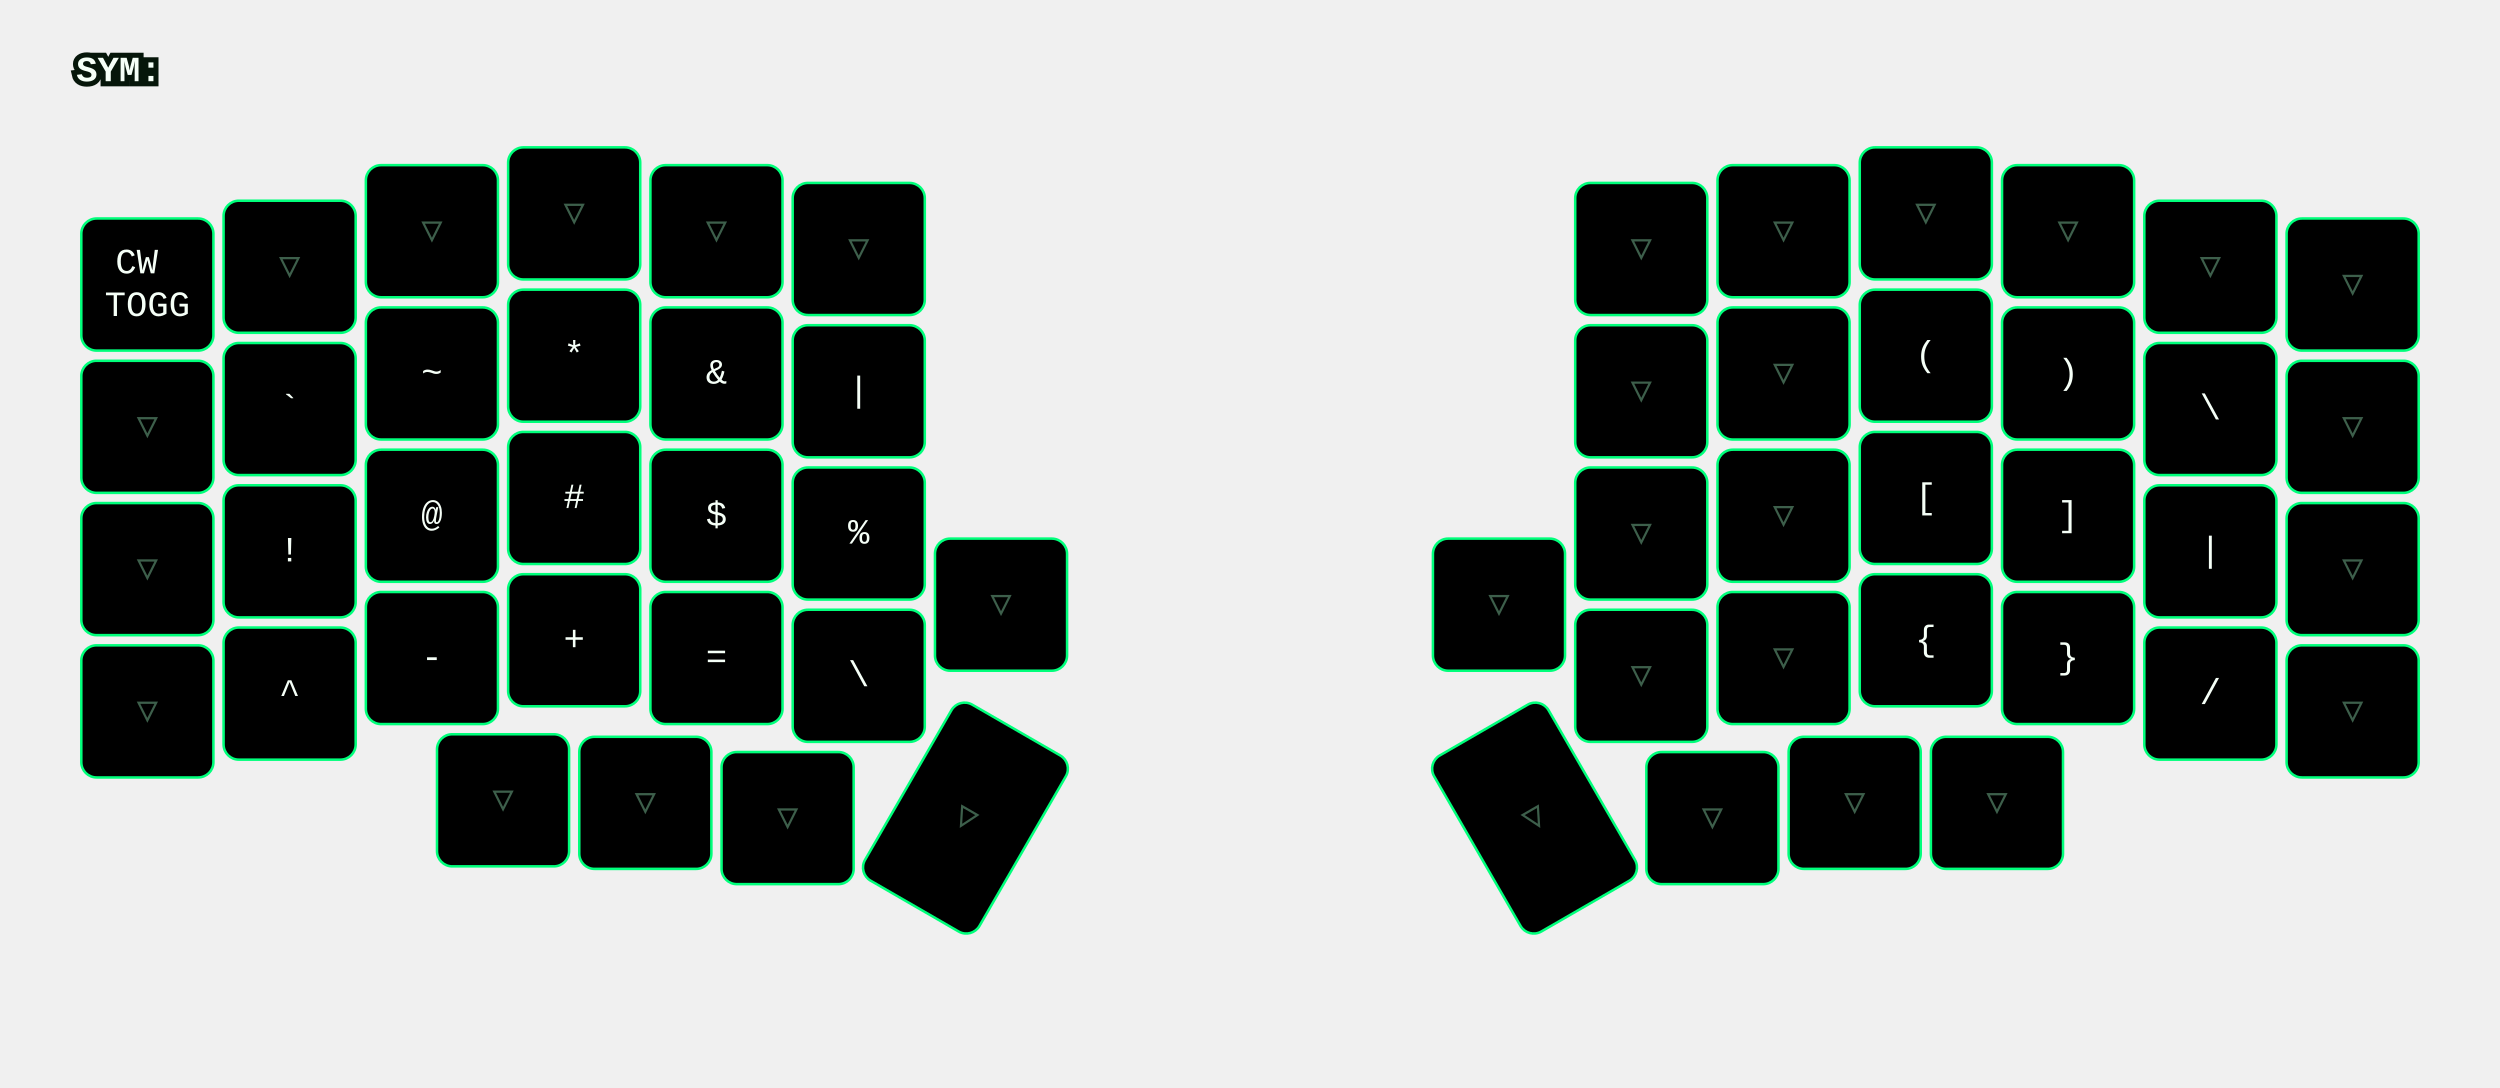
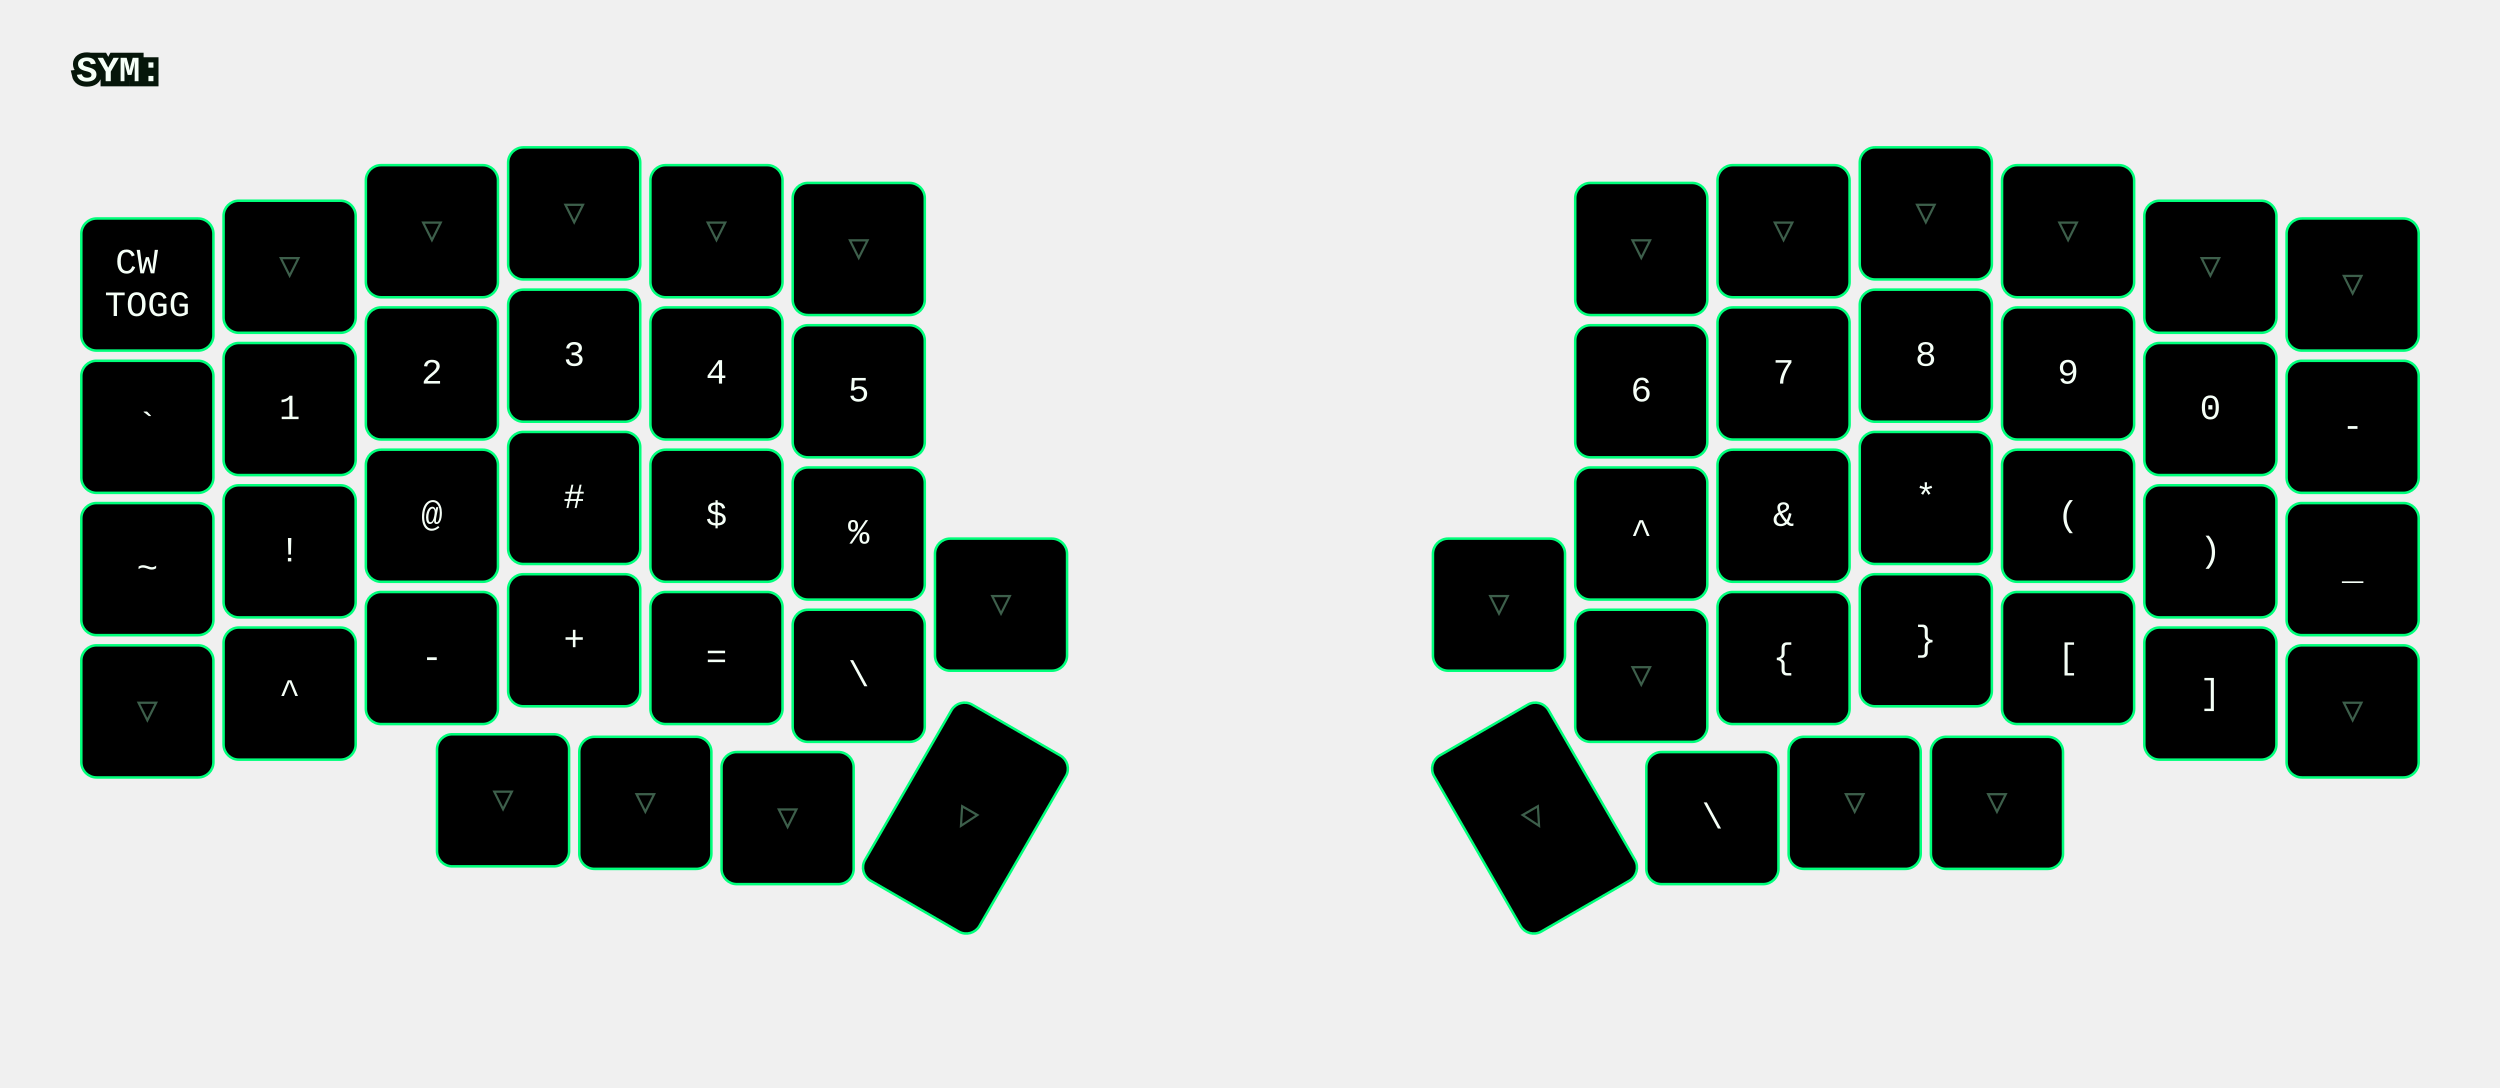
<svg xmlns="http://www.w3.org/2000/svg" width="984" height="428" viewBox="0 0 984 428" class="keymap">
  <style>/* inherit to force styles through use tags */
svg path {
    fill: inherit;
}

/* font and background color specifications */
svg.keymap {
    font-family: SFMono-Regular,Consolas,Liberation Mono,Menlo,monospace;
    font-size: 14px;
    font-kerning: normal;
    text-rendering: optimizeLegibility;
    fill: #24292e;
}

/* default key styling */
rect.key {
    fill: #f6f8fa;
}

rect.key, rect.combo {
    stroke: #c9cccf;
    stroke-width: 1;
}

/* default key side styling, only used is draw_key_sides is set */
rect.side {
    filter: brightness(90%);
}

/* color accent for combo boxes */
rect.combo, rect.combo-separate {
    fill: #cdf;
}

/* color accent for held keys */
rect.held, rect.combo.held {
    fill: #fdd;
}

/* color accent for ghost (optional) keys */
rect.ghost, rect.combo.ghost {
    stroke-dasharray: 4, 4;
    stroke-width: 2;
}

text {
    text-anchor: middle;
    dominant-baseline: middle;
}

/* styling for layer labels */
text.label {
    font-weight: bold;
    text-anchor: start;
    stroke: white;
    stroke-width: 4;
    paint-order: stroke;
}

/* styling for optional footer */
text.footer {
    text-anchor: end;
    dominant-baseline: auto;
    stroke: white;
    stroke-width: 4;
    paint-order: stroke;
}

/* styling for combo tap, and key non-tap label text */
text.combo, text.hold, text.shifted, text.left, text.right {
    font-size: 11px;
}

text.hold {
    text-anchor: middle;
    dominant-baseline: auto;
}

text.shifted {
    text-anchor: middle;
    dominant-baseline: hanging;
}

text.left {
    text-anchor: start;
}

text.right {
    text-anchor: end;
}

text.layer-activator {
    text-decoration: underline;
}

/* styling for hold/shifted label text in combo box */
text.combo.hold, text.combo.shifted, text.combo.left, text.combo.right {
    font-size: 8px;
}

/* lighter symbol for transparent keys */
text.trans {
    fill: #7b7e81;
}

/* styling for combo dendrons */
path.combo {
    stroke-width: 1;
    stroke: gray;
    fill: none;
}

/* Start Tabler Icons Cleanup */
/* cannot use height/width with glyphs */
.icon-tabler &gt; path {
    fill: inherit;
    stroke: inherit;
    stroke-width: 2;
}
/* hide tabler's default box */
.icon-tabler &gt; path[stroke="none"][fill="none"] {
    visibility: hidden;
}
/* End Tabler Icons Cleanup */

svg.keymap { fill: #d1d6db; }
rect.key { fill: #3f4750; }
rect.key, rect.combo { stroke: #60666c; }
rect.combo, rect.combo-separate { fill: #1f3d7a; }
rect.held, rect.combo.held { fill: #854747; }
text.label, text.footer { stroke: black; }
text.trans { fill: #7e8184; }
path.combo { stroke: #7f7f7f; }

svg.keymap {
  background: #06160a;
  fill: #f5fff7;
}
rect.key {
  fill: #000000;
}
rect.key, rect.combo {
  stroke: #00ff7b;
  stroke-width: 1;
}
rect.combo, rect.combo-separate {
  fill: #0d2a18;
}
rect.held, rect.combo.held {
  fill: #133622;
}
text.label, text.footer {
  stroke: #06160a;
}
text.trans {
  fill: #3d5f4b;
}
path.combo {
  stroke: #00ff7b;
}
</style>
  <g transform="translate(30, 0)" class="layer-SYM">
    <text x="0" y="28" class="label" id="SYM">SYM:</text>
    <g transform="translate(0, 56)">
      <g transform="translate(28, 56)" class="key keypos-0">
        <rect rx="6" ry="6" x="-26" y="-26" width="52" height="52" class="key" />
        <text x="0" y="0" class="key tap">
          <tspan x="0" dy="-0.6em">CW</tspan>
          <tspan x="0" dy="1.2em">TOGG</tspan>
        </text>
      </g>
      <g transform="translate(84, 49)" class="key trans keypos-1">
        <rect rx="6" ry="6" x="-26" y="-26" width="52" height="52" class="key trans" />
        <text x="0" y="0" class="key trans tap">▽</text>
      </g>
      <g transform="translate(140, 35)" class="key trans keypos-2">
        <rect rx="6" ry="6" x="-26" y="-26" width="52" height="52" class="key trans" />
        <text x="0" y="0" class="key trans tap">▽</text>
      </g>
      <g transform="translate(196, 28)" class="key trans keypos-3">
        <rect rx="6" ry="6" x="-26" y="-26" width="52" height="52" class="key trans" />
        <text x="0" y="0" class="key trans tap">▽</text>
      </g>
      <g transform="translate(252, 35)" class="key trans keypos-4">
        <rect rx="6" ry="6" x="-26" y="-26" width="52" height="52" class="key trans" />
        <text x="0" y="0" class="key trans tap">▽</text>
      </g>
      <g transform="translate(308, 42)" class="key trans keypos-5">
        <rect rx="6" ry="6" x="-26" y="-26" width="52" height="52" class="key trans" />
        <text x="0" y="0" class="key trans tap">▽</text>
      </g>
      <g transform="translate(616, 42)" class="key trans keypos-6">
        <rect rx="6" ry="6" x="-26" y="-26" width="52" height="52" class="key trans" />
        <text x="0" y="0" class="key trans tap">▽</text>
      </g>
      <g transform="translate(672, 35)" class="key trans keypos-7">
        <rect rx="6" ry="6" x="-26" y="-26" width="52" height="52" class="key trans" />
        <text x="0" y="0" class="key trans tap">▽</text>
      </g>
      <g transform="translate(728, 28)" class="key trans keypos-8">
        <rect rx="6" ry="6" x="-26" y="-26" width="52" height="52" class="key trans" />
        <text x="0" y="0" class="key trans tap">▽</text>
      </g>
      <g transform="translate(784, 35)" class="key trans keypos-9">
        <rect rx="6" ry="6" x="-26" y="-26" width="52" height="52" class="key trans" />
        <text x="0" y="0" class="key trans tap">▽</text>
      </g>
      <g transform="translate(840, 49)" class="key trans keypos-10">
        <rect rx="6" ry="6" x="-26" y="-26" width="52" height="52" class="key trans" />
        <text x="0" y="0" class="key trans tap">▽</text>
      </g>
      <g transform="translate(896, 56)" class="key trans keypos-11">
        <rect rx="6" ry="6" x="-26" y="-26" width="52" height="52" class="key trans" />
        <text x="0" y="0" class="key trans tap">▽</text>
      </g>
-       <g transform="translate(28, 112)" class="key trans keypos-12">
-         <rect rx="6" ry="6" x="-26" y="-26" width="52" height="52" class="key trans" />
-         <text x="0" y="0" class="key trans tap">▽</text>
+       <g transform="translate(28, 112)" class="key keypos-12">
+         <rect rx="6" ry="6" x="-26" y="-26" width="52" height="52" class="key" />
+         <text x="0" y="0" class="key tap">`</text>
      </g>
      <g transform="translate(84, 105)" class="key keypos-13">
        <rect rx="6" ry="6" x="-26" y="-26" width="52" height="52" class="key" />
-         <text x="0" y="0" class="key tap">`</text>
+         <text x="0" y="0" class="key tap">1</text>
      </g>
      <g transform="translate(140, 91)" class="key keypos-14">
        <rect rx="6" ry="6" x="-26" y="-26" width="52" height="52" class="key" />
+         <text x="0" y="0" class="key tap">2</text>
+       </g>
+       <g transform="translate(196, 84)" class="key keypos-15">
+         <rect rx="6" ry="6" x="-26" y="-26" width="52" height="52" class="key" />
+         <text x="0" y="0" class="key tap">3</text>
+       </g>
+       <g transform="translate(252, 91)" class="key keypos-16">
+         <rect rx="6" ry="6" x="-26" y="-26" width="52" height="52" class="key" />
+         <text x="0" y="0" class="key tap">4</text>
+       </g>
+       <g transform="translate(308, 98)" class="key keypos-17">
+         <rect rx="6" ry="6" x="-26" y="-26" width="52" height="52" class="key" />
+         <text x="0" y="0" class="key tap">5</text>
+       </g>
+       <g transform="translate(616, 98)" class="key keypos-18">
+         <rect rx="6" ry="6" x="-26" y="-26" width="52" height="52" class="key" />
+         <text x="0" y="0" class="key tap">6</text>
+       </g>
+       <g transform="translate(672, 91)" class="key keypos-19">
+         <rect rx="6" ry="6" x="-26" y="-26" width="52" height="52" class="key" />
+         <text x="0" y="0" class="key tap">7</text>
+       </g>
+       <g transform="translate(728, 84)" class="key keypos-20">
+         <rect rx="6" ry="6" x="-26" y="-26" width="52" height="52" class="key" />
+         <text x="0" y="0" class="key tap">8</text>
+       </g>
+       <g transform="translate(784, 91)" class="key keypos-21">
+         <rect rx="6" ry="6" x="-26" y="-26" width="52" height="52" class="key" />
+         <text x="0" y="0" class="key tap">9</text>
+       </g>
+       <g transform="translate(840, 105)" class="key keypos-22">
+         <rect rx="6" ry="6" x="-26" y="-26" width="52" height="52" class="key" />
+         <text x="0" y="0" class="key tap">0</text>
+       </g>
+       <g transform="translate(896, 112)" class="key keypos-23">
+         <rect rx="6" ry="6" x="-26" y="-26" width="52" height="52" class="key" />
+         <text x="0" y="0" class="key tap">-</text>
+       </g>
+       <g transform="translate(28, 168)" class="key keypos-24">
+         <rect rx="6" ry="6" x="-26" y="-26" width="52" height="52" class="key" />
        <text x="0" y="0" class="key tap">~</text>
      </g>
-       <g transform="translate(196, 84)" class="key keypos-15">
+       <g transform="translate(84, 161)" class="key keypos-25">
+         <rect rx="6" ry="6" x="-26" y="-26" width="52" height="52" class="key" />
+         <text x="0" y="0" class="key tap">!</text>
+       </g>
+       <g transform="translate(140, 147)" class="key keypos-26">
+         <rect rx="6" ry="6" x="-26" y="-26" width="52" height="52" class="key" />
+         <text x="0" y="0" class="key tap">@</text>
+       </g>
+       <g transform="translate(196, 140)" class="key keypos-27">
+         <rect rx="6" ry="6" x="-26" y="-26" width="52" height="52" class="key" />
+         <text x="0" y="0" class="key tap">#</text>
+       </g>
+       <g transform="translate(252, 147)" class="key keypos-28">
+         <rect rx="6" ry="6" x="-26" y="-26" width="52" height="52" class="key" />
+         <text x="0" y="0" class="key tap">$</text>
+       </g>
+       <g transform="translate(308, 154)" class="key keypos-29">
+         <rect rx="6" ry="6" x="-26" y="-26" width="52" height="52" class="key" />
+         <text x="0" y="0" class="key tap">%</text>
+       </g>
+       <g transform="translate(616, 154)" class="key keypos-30">
+         <rect rx="6" ry="6" x="-26" y="-26" width="52" height="52" class="key" />
+         <text x="0" y="0" class="key tap">^</text>
+       </g>
+       <g transform="translate(672, 147)" class="key keypos-31">
+         <rect rx="6" ry="6" x="-26" y="-26" width="52" height="52" class="key" />
+         <text x="0" y="0" class="key tap">&amp;</text>
+       </g>
+       <g transform="translate(728, 140)" class="key keypos-32">
        <rect rx="6" ry="6" x="-26" y="-26" width="52" height="52" class="key" />
        <text x="0" y="0" class="key tap">*</text>
      </g>
-       <g transform="translate(252, 91)" class="key keypos-16">
-         <rect rx="6" ry="6" x="-26" y="-26" width="52" height="52" class="key" />
-         <text x="0" y="0" class="key tap">&amp;</text>
-       </g>
-       <g transform="translate(308, 98)" class="key keypos-17">
-         <rect rx="6" ry="6" x="-26" y="-26" width="52" height="52" class="key" />
-         <text x="0" y="0" class="key tap">|</text>
-       </g>
-       <g transform="translate(616, 98)" class="key trans keypos-18">
-         <rect rx="6" ry="6" x="-26" y="-26" width="52" height="52" class="key trans" />
-         <text x="0" y="0" class="key trans tap">▽</text>
-       </g>
-       <g transform="translate(672, 91)" class="key trans keypos-19">
-         <rect rx="6" ry="6" x="-26" y="-26" width="52" height="52" class="key trans" />
-         <text x="0" y="0" class="key trans tap">▽</text>
-       </g>
-       <g transform="translate(728, 84)" class="key keypos-20">
+       <g transform="translate(784, 147)" class="key keypos-33">
        <rect rx="6" ry="6" x="-26" y="-26" width="52" height="52" class="key" />
        <text x="0" y="0" class="key tap">(</text>
      </g>
-       <g transform="translate(784, 91)" class="key keypos-21">
+       <g transform="translate(840, 161)" class="key keypos-34">
        <rect rx="6" ry="6" x="-26" y="-26" width="52" height="52" class="key" />
        <text x="0" y="0" class="key tap">)</text>
      </g>
-       <g transform="translate(840, 105)" class="key keypos-22">
+       <g transform="translate(896, 168)" class="key keypos-35">
+         <rect rx="6" ry="6" x="-26" y="-26" width="52" height="52" class="key" />
+         <text x="0" y="0" class="key tap">_</text>
+       </g>
+       <g transform="translate(28, 224)" class="key trans keypos-36">
+         <rect rx="6" ry="6" x="-26" y="-26" width="52" height="52" class="key trans" />
+         <text x="0" y="0" class="key trans tap">▽</text>
+       </g>
+       <g transform="translate(84, 217)" class="key keypos-37">
+         <rect rx="6" ry="6" x="-26" y="-26" width="52" height="52" class="key" />
+         <text x="0" y="0" class="key tap">^</text>
+       </g>
+       <g transform="translate(140, 203)" class="key keypos-38">
+         <rect rx="6" ry="6" x="-26" y="-26" width="52" height="52" class="key" />
+         <text x="0" y="0" class="key tap">-</text>
+       </g>
+       <g transform="translate(196, 196)" class="key keypos-39">
+         <rect rx="6" ry="6" x="-26" y="-26" width="52" height="52" class="key" />
+         <text x="0" y="0" class="key tap">+</text>
+       </g>
+       <g transform="translate(252, 203)" class="key keypos-40">
+         <rect rx="6" ry="6" x="-26" y="-26" width="52" height="52" class="key" />
+         <text x="0" y="0" class="key tap">=</text>
+       </g>
+       <g transform="translate(308, 210)" class="key keypos-41">
        <rect rx="6" ry="6" x="-26" y="-26" width="52" height="52" class="key" />
        <text x="0" y="0" class="key tap">\</text>
      </g>
-       <g transform="translate(896, 112)" class="key trans keypos-23">
-         <rect rx="6" ry="6" x="-26" y="-26" width="52" height="52" class="key trans" />
-         <text x="0" y="0" class="key trans tap">▽</text>
-       </g>
-       <g transform="translate(28, 168)" class="key trans keypos-24">
-         <rect rx="6" ry="6" x="-26" y="-26" width="52" height="52" class="key trans" />
-         <text x="0" y="0" class="key trans tap">▽</text>
-       </g>
-       <g transform="translate(84, 161)" class="key keypos-25">
-         <rect rx="6" ry="6" x="-26" y="-26" width="52" height="52" class="key" />
-         <text x="0" y="0" class="key tap">!</text>
-       </g>
-       <g transform="translate(140, 147)" class="key keypos-26">
-         <rect rx="6" ry="6" x="-26" y="-26" width="52" height="52" class="key" />
-         <text x="0" y="0" class="key tap">@</text>
-       </g>
-       <g transform="translate(196, 140)" class="key keypos-27">
-         <rect rx="6" ry="6" x="-26" y="-26" width="52" height="52" class="key" />
-         <text x="0" y="0" class="key tap">#</text>
-       </g>
-       <g transform="translate(252, 147)" class="key keypos-28">
-         <rect rx="6" ry="6" x="-26" y="-26" width="52" height="52" class="key" />
-         <text x="0" y="0" class="key tap">$</text>
-       </g>
-       <g transform="translate(308, 154)" class="key keypos-29">
-         <rect rx="6" ry="6" x="-26" y="-26" width="52" height="52" class="key" />
-         <text x="0" y="0" class="key tap">%</text>
-       </g>
-       <g transform="translate(616, 154)" class="key trans keypos-30">
-         <rect rx="6" ry="6" x="-26" y="-26" width="52" height="52" class="key trans" />
-         <text x="0" y="0" class="key trans tap">▽</text>
-       </g>
-       <g transform="translate(672, 147)" class="key trans keypos-31">
-         <rect rx="6" ry="6" x="-26" y="-26" width="52" height="52" class="key trans" />
-         <text x="0" y="0" class="key trans tap">▽</text>
-       </g>
-       <g transform="translate(728, 140)" class="key keypos-32">
+       <g transform="translate(364, 182)" class="key trans keypos-42">
+         <rect rx="6" ry="6" x="-26" y="-26" width="52" height="52" class="key trans" />
+         <text x="0" y="0" class="key trans tap">▽</text>
+       </g>
+       <g transform="translate(560, 182)" class="key trans keypos-43">
+         <rect rx="6" ry="6" x="-26" y="-26" width="52" height="52" class="key trans" />
+         <text x="0" y="0" class="key trans tap">▽</text>
+       </g>
+       <g transform="translate(616, 210)" class="key trans keypos-44">
+         <rect rx="6" ry="6" x="-26" y="-26" width="52" height="52" class="key trans" />
+         <text x="0" y="0" class="key trans tap">▽</text>
+       </g>
+       <g transform="translate(672, 203)" class="key keypos-45">
+         <rect rx="6" ry="6" x="-26" y="-26" width="52" height="52" class="key" />
+         <text x="0" y="0" class="key tap">{</text>
+       </g>
+       <g transform="translate(728, 196)" class="key keypos-46">
+         <rect rx="6" ry="6" x="-26" y="-26" width="52" height="52" class="key" />
+         <text x="0" y="0" class="key tap">}</text>
+       </g>
+       <g transform="translate(784, 203)" class="key keypos-47">
        <rect rx="6" ry="6" x="-26" y="-26" width="52" height="52" class="key" />
        <text x="0" y="0" class="key tap">[</text>
      </g>
-       <g transform="translate(784, 147)" class="key keypos-33">
+       <g transform="translate(840, 217)" class="key keypos-48">
        <rect rx="6" ry="6" x="-26" y="-26" width="52" height="52" class="key" />
        <text x="0" y="0" class="key tap">]</text>
-       </g>
-       <g transform="translate(840, 161)" class="key keypos-34">
-         <rect rx="6" ry="6" x="-26" y="-26" width="52" height="52" class="key" />
-         <text x="0" y="0" class="key tap">|</text>
-       </g>
-       <g transform="translate(896, 168)" class="key trans keypos-35">
-         <rect rx="6" ry="6" x="-26" y="-26" width="52" height="52" class="key trans" />
-         <text x="0" y="0" class="key trans tap">▽</text>
-       </g>
-       <g transform="translate(28, 224)" class="key trans keypos-36">
-         <rect rx="6" ry="6" x="-26" y="-26" width="52" height="52" class="key trans" />
-         <text x="0" y="0" class="key trans tap">▽</text>
-       </g>
-       <g transform="translate(84, 217)" class="key keypos-37">
-         <rect rx="6" ry="6" x="-26" y="-26" width="52" height="52" class="key" />
-         <text x="0" y="0" class="key tap">^</text>
-       </g>
-       <g transform="translate(140, 203)" class="key keypos-38">
-         <rect rx="6" ry="6" x="-26" y="-26" width="52" height="52" class="key" />
-         <text x="0" y="0" class="key tap">-</text>
-       </g>
-       <g transform="translate(196, 196)" class="key keypos-39">
-         <rect rx="6" ry="6" x="-26" y="-26" width="52" height="52" class="key" />
-         <text x="0" y="0" class="key tap">+</text>
-       </g>
-       <g transform="translate(252, 203)" class="key keypos-40">
-         <rect rx="6" ry="6" x="-26" y="-26" width="52" height="52" class="key" />
-         <text x="0" y="0" class="key tap">=</text>
-       </g>
-       <g transform="translate(308, 210)" class="key keypos-41">
-         <rect rx="6" ry="6" x="-26" y="-26" width="52" height="52" class="key" />
-         <text x="0" y="0" class="key tap">\</text>
-       </g>
-       <g transform="translate(364, 182)" class="key trans keypos-42">
-         <rect rx="6" ry="6" x="-26" y="-26" width="52" height="52" class="key trans" />
-         <text x="0" y="0" class="key trans tap">▽</text>
-       </g>
-       <g transform="translate(560, 182)" class="key trans keypos-43">
-         <rect rx="6" ry="6" x="-26" y="-26" width="52" height="52" class="key trans" />
-         <text x="0" y="0" class="key trans tap">▽</text>
-       </g>
-       <g transform="translate(616, 210)" class="key trans keypos-44">
-         <rect rx="6" ry="6" x="-26" y="-26" width="52" height="52" class="key trans" />
-         <text x="0" y="0" class="key trans tap">▽</text>
-       </g>
-       <g transform="translate(672, 203)" class="key trans keypos-45">
-         <rect rx="6" ry="6" x="-26" y="-26" width="52" height="52" class="key trans" />
-         <text x="0" y="0" class="key trans tap">▽</text>
-       </g>
-       <g transform="translate(728, 196)" class="key keypos-46">
-         <rect rx="6" ry="6" x="-26" y="-26" width="52" height="52" class="key" />
-         <text x="0" y="0" class="key tap">{</text>
-       </g>
-       <g transform="translate(784, 203)" class="key keypos-47">
-         <rect rx="6" ry="6" x="-26" y="-26" width="52" height="52" class="key" />
-         <text x="0" y="0" class="key tap">}</text>
-       </g>
-       <g transform="translate(840, 217)" class="key keypos-48">
-         <rect rx="6" ry="6" x="-26" y="-26" width="52" height="52" class="key" />
-         <text x="0" y="0" class="key tap">/</text>
      </g>
      <g transform="translate(896, 224)" class="key trans keypos-49">
        <rect rx="6" ry="6" x="-26" y="-26" width="52" height="52" class="key trans" />
        <text x="0" y="0" class="key trans tap">▽</text>
      </g>
      <g transform="translate(168, 259)" class="key trans keypos-50">
        <rect rx="6" ry="6" x="-26" y="-26" width="52" height="52" class="key trans" />
        <text x="0" y="0" class="key trans tap">▽</text>
      </g>
      <g transform="translate(224, 260)" class="key trans keypos-51">
        <rect rx="6" ry="6" x="-26" y="-26" width="52" height="52" class="key trans" />
        <text x="0" y="0" class="key trans tap">▽</text>
      </g>
      <g transform="translate(280, 266)" class="key trans keypos-52">
        <rect rx="6" ry="6" x="-26" y="-26" width="52" height="52" class="key trans" />
        <text x="0" y="0" class="key trans tap">▽</text>
      </g>
      <g transform="translate(350, 266) rotate(30.0)" class="key trans keypos-53">
        <rect rx="6" ry="6" x="-26" y="-40" width="52" height="80" class="key trans" />
        <text x="0" y="0" class="key trans tap">▽</text>
      </g>
      <g transform="translate(574, 266) rotate(-30.0)" class="key trans keypos-54">
        <rect rx="6" ry="6" x="-26" y="-40" width="52" height="80" class="key trans" />
        <text x="0" y="0" class="key trans tap">▽</text>
      </g>
-       <g transform="translate(644, 266)" class="key trans keypos-55">
-         <rect rx="6" ry="6" x="-26" y="-26" width="52" height="52" class="key trans" />
-         <text x="0" y="0" class="key trans tap">▽</text>
+       <g transform="translate(644, 266)" class="key keypos-55">
+         <rect rx="6" ry="6" x="-26" y="-26" width="52" height="52" class="key" />
+         <text x="0" y="0" class="key tap">\</text>
      </g>
      <g transform="translate(700, 260)" class="key trans keypos-56">
        <rect rx="6" ry="6" x="-26" y="-26" width="52" height="52" class="key trans" />
        <text x="0" y="0" class="key trans tap">▽</text>
      </g>
      <g transform="translate(756, 260)" class="key trans keypos-57">
        <rect rx="6" ry="6" x="-26" y="-26" width="52" height="52" class="key trans" />
        <text x="0" y="0" class="key trans tap">▽</text>
      </g>
    </g>
  </g>
</svg>
